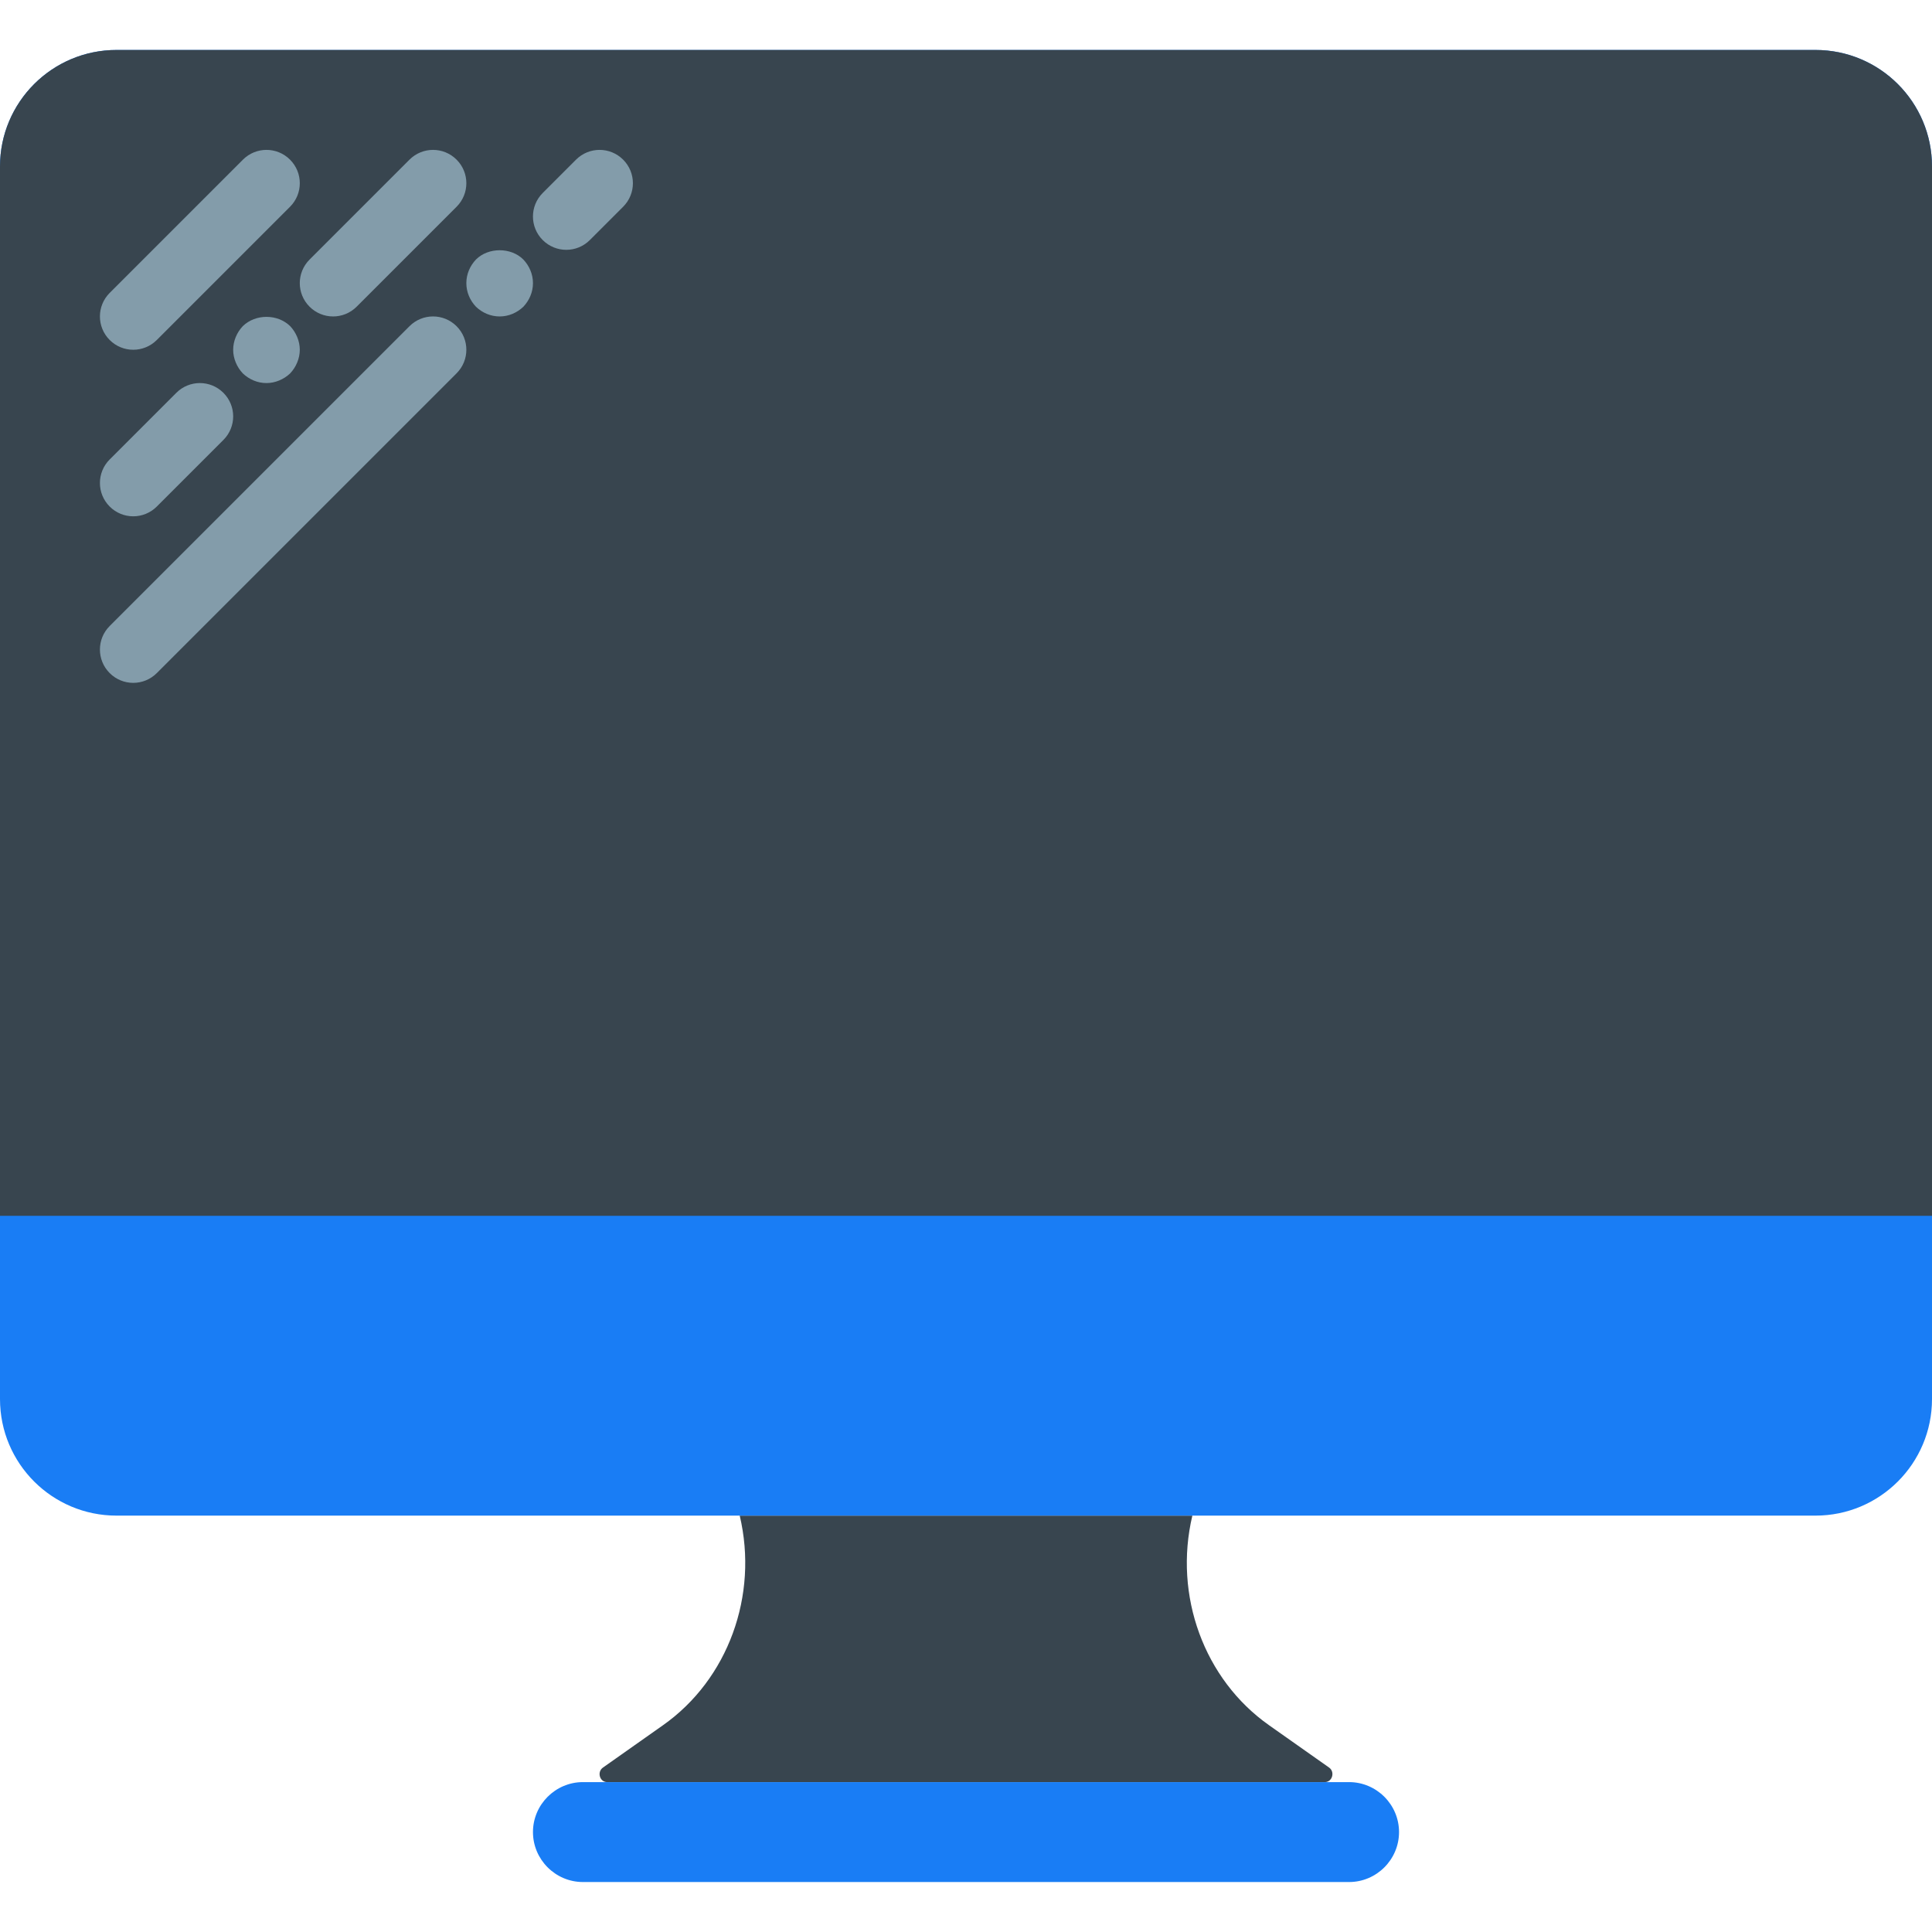
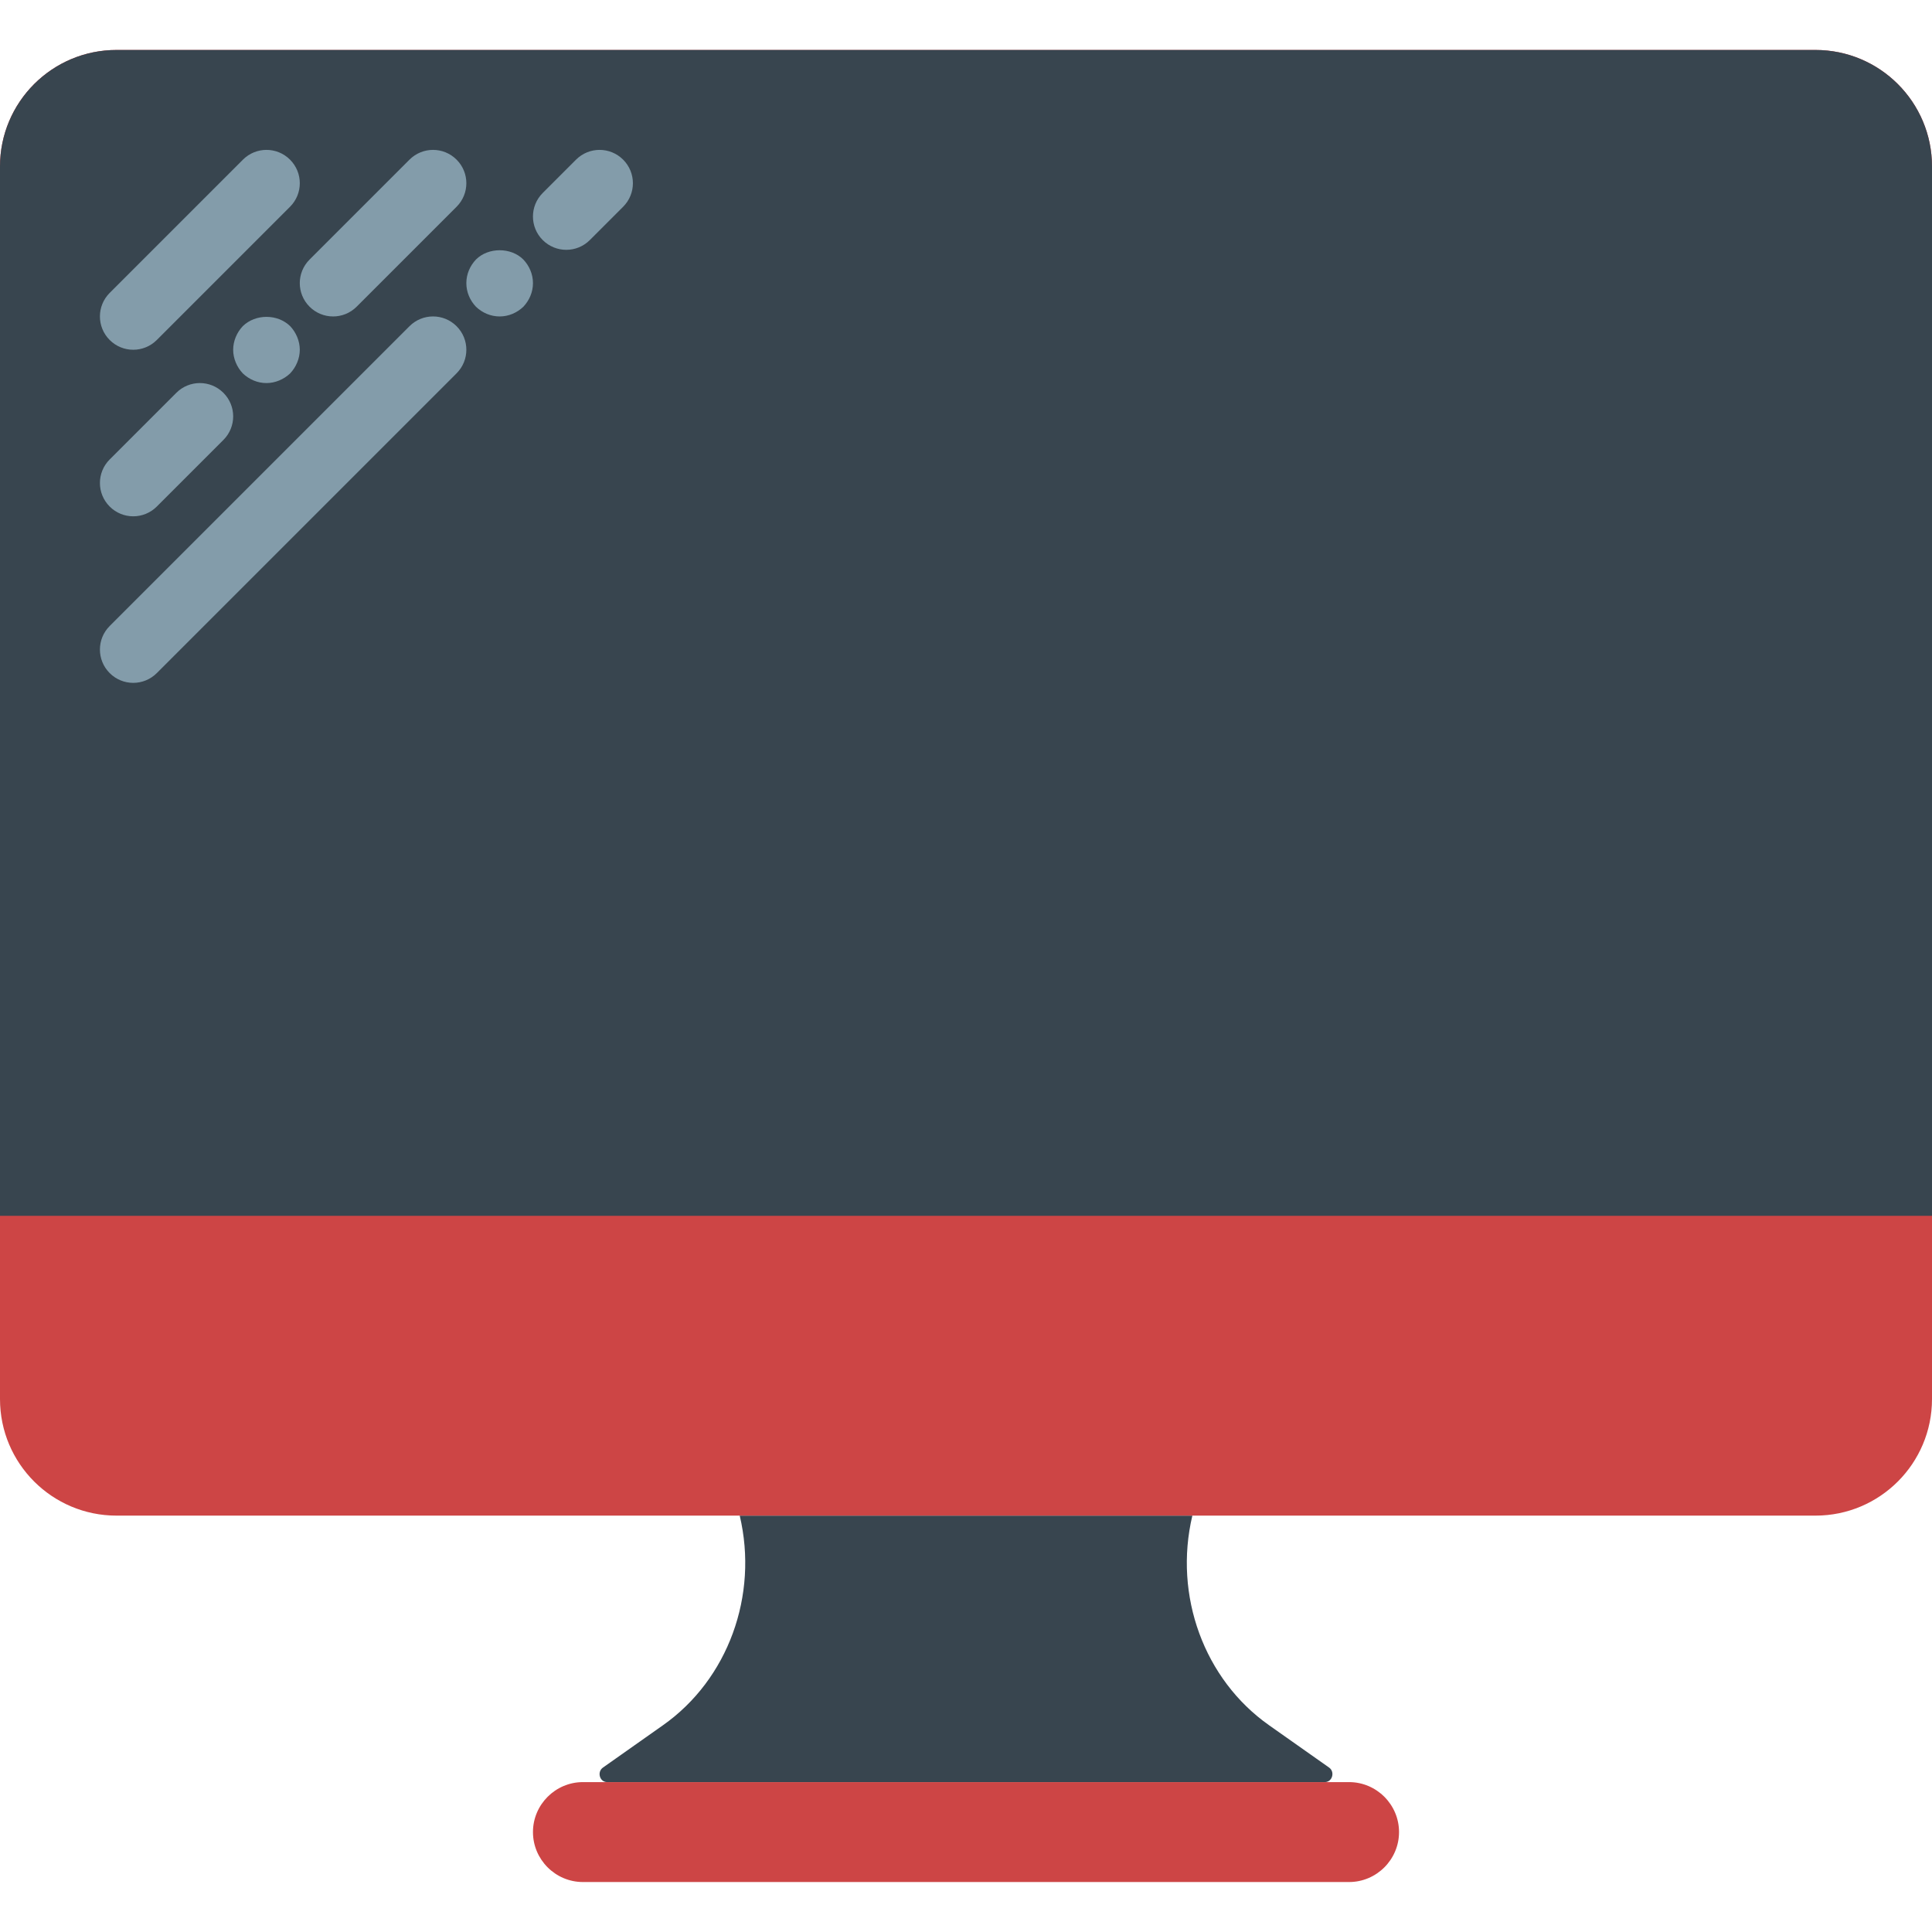
<svg xmlns="http://www.w3.org/2000/svg" version="1.1" id="Capa_1" x="0px" y="0px" viewBox="0 0 58 58" style="enable-background:new 0 0 58 58;" xml:space="preserve">
  <path style="fill:#38454F;" d="M39.774,53.5H18.226c-0.224,0-0.311-0.307-0.124-0.437l1.805-1.273c1.947-1.373,2.868-3.891,2.3-6.29  v0h13.588l0,0.002c-0.568,2.4,0.354,4.917,2.302,6.29l1.803,1.271C40.085,53.194,39.997,53.5,39.774,53.5z" />
-   <path style="fill:#197df5;" d="M54.502,45.5H3.498C1.566,45.5,0,43.934,0,42.002V4.998C0,3.066,1.566,1.5,3.498,1.5h51.003  C56.434,1.5,58,3.066,58,4.998v37.003C58,43.934,56.434,45.5,54.502,45.5z" />
+   <path style="fill:#CD4545;" d="M54.502,45.5H3.498C1.566,45.5,0,43.934,0,42.002V4.998C0,3.066,1.566,1.5,3.498,1.5h51.003  C56.434,1.5,58,3.066,58,4.998v37.003C58,43.934,56.434,45.5,54.502,45.5z" />
  <path style="fill:#38454F;" d="M58,36.5H0V4.998C0,3.066,1.566,1.5,3.498,1.5h51.003C56.434,1.5,58,3.066,58,4.998V36.5z" />
  <g>
    <path style="fill:#839CAA;" d="M4,10.5c0.256,0,0.512-0.098,0.707-0.293l4-4c0.391-0.391,0.391-1.023,0-1.414s-1.023-0.391-1.414,0   l-4,4c-0.391,0.391-0.391,1.023,0,1.414C3.488,10.402,3.744,10.5,4,10.5z" />
    <path style="fill:#839CAA;" d="M4,15.5c0.256,0,0.512-0.098,0.707-0.293l2-2c0.391-0.391,0.391-1.023,0-1.414s-1.023-0.391-1.414,0   l-2,2c-0.391,0.391-0.391,1.023,0,1.414C3.488,15.402,3.744,15.5,4,15.5z" />
    <path style="fill:#839CAA;" d="M7.29,9.79C7.109,9.98,7,10.24,7,10.5c0,0.26,0.109,0.52,0.29,0.71C7.479,11.39,7.729,11.5,8,11.5   c0.26,0,0.52-0.11,0.71-0.29C8.89,11.02,9,10.76,9,10.5c0-0.26-0.11-0.52-0.29-0.71C8.33,9.42,7.67,9.42,7.29,9.79z" />
    <path style="fill:#839CAA;" d="M9.293,9.207C9.488,9.402,9.744,9.5,10,9.5s0.512-0.098,0.707-0.293l3-3   c0.391-0.391,0.391-1.023,0-1.414s-1.023-0.391-1.414,0l-3,3C8.902,8.184,8.902,8.816,9.293,9.207z" />
    <path style="fill:#839CAA;" d="M12.293,9.793l-9,9c-0.391,0.391-0.391,1.023,0,1.414C3.488,20.402,3.744,20.5,4,20.5   s0.512-0.098,0.707-0.293l9-9c0.391-0.391,0.391-1.023,0-1.414S12.684,9.402,12.293,9.793z" />
    <path style="fill:#839CAA;" d="M14.29,7.79C14.109,7.98,14,8.23,14,8.5s0.109,0.52,0.29,0.71C14.479,9.39,14.729,9.5,15,9.5   c0.27,0,0.52-0.11,0.71-0.29C15.89,9.02,16,8.77,16,8.5s-0.11-0.52-0.29-0.71C15.34,7.42,14.66,7.42,14.29,7.79z" />
    <path style="fill:#839CAA;" d="M18.707,4.793c-0.391-0.391-1.023-0.391-1.414,0l-1,1c-0.391,0.391-0.391,1.023,0,1.414   C16.488,7.402,16.744,7.5,17,7.5s0.512-0.098,0.707-0.293l1-1C19.098,5.816,19.098,5.184,18.707,4.793z" />
  </g>
-   <path style="fill:#197df5;" d="M40.5,56.5h-23c-0.825,0-1.5-0.675-1.5-1.5l0,0c0-0.825,0.675-1.5,1.5-1.5h23  c0.825,0,1.5,0.675,1.5,1.5l0,0C42,55.825,41.325,56.5,40.5,56.5z" />
+   <path style="fill:#CD4545;" d="M40.5,56.5h-23c-0.825,0-1.5-0.675-1.5-1.5l0,0c0-0.825,0.675-1.5,1.5-1.5h23  c0.825,0,1.5,0.675,1.5,1.5l0,0C42,55.825,41.325,56.5,40.5,56.5z" />
</svg>
